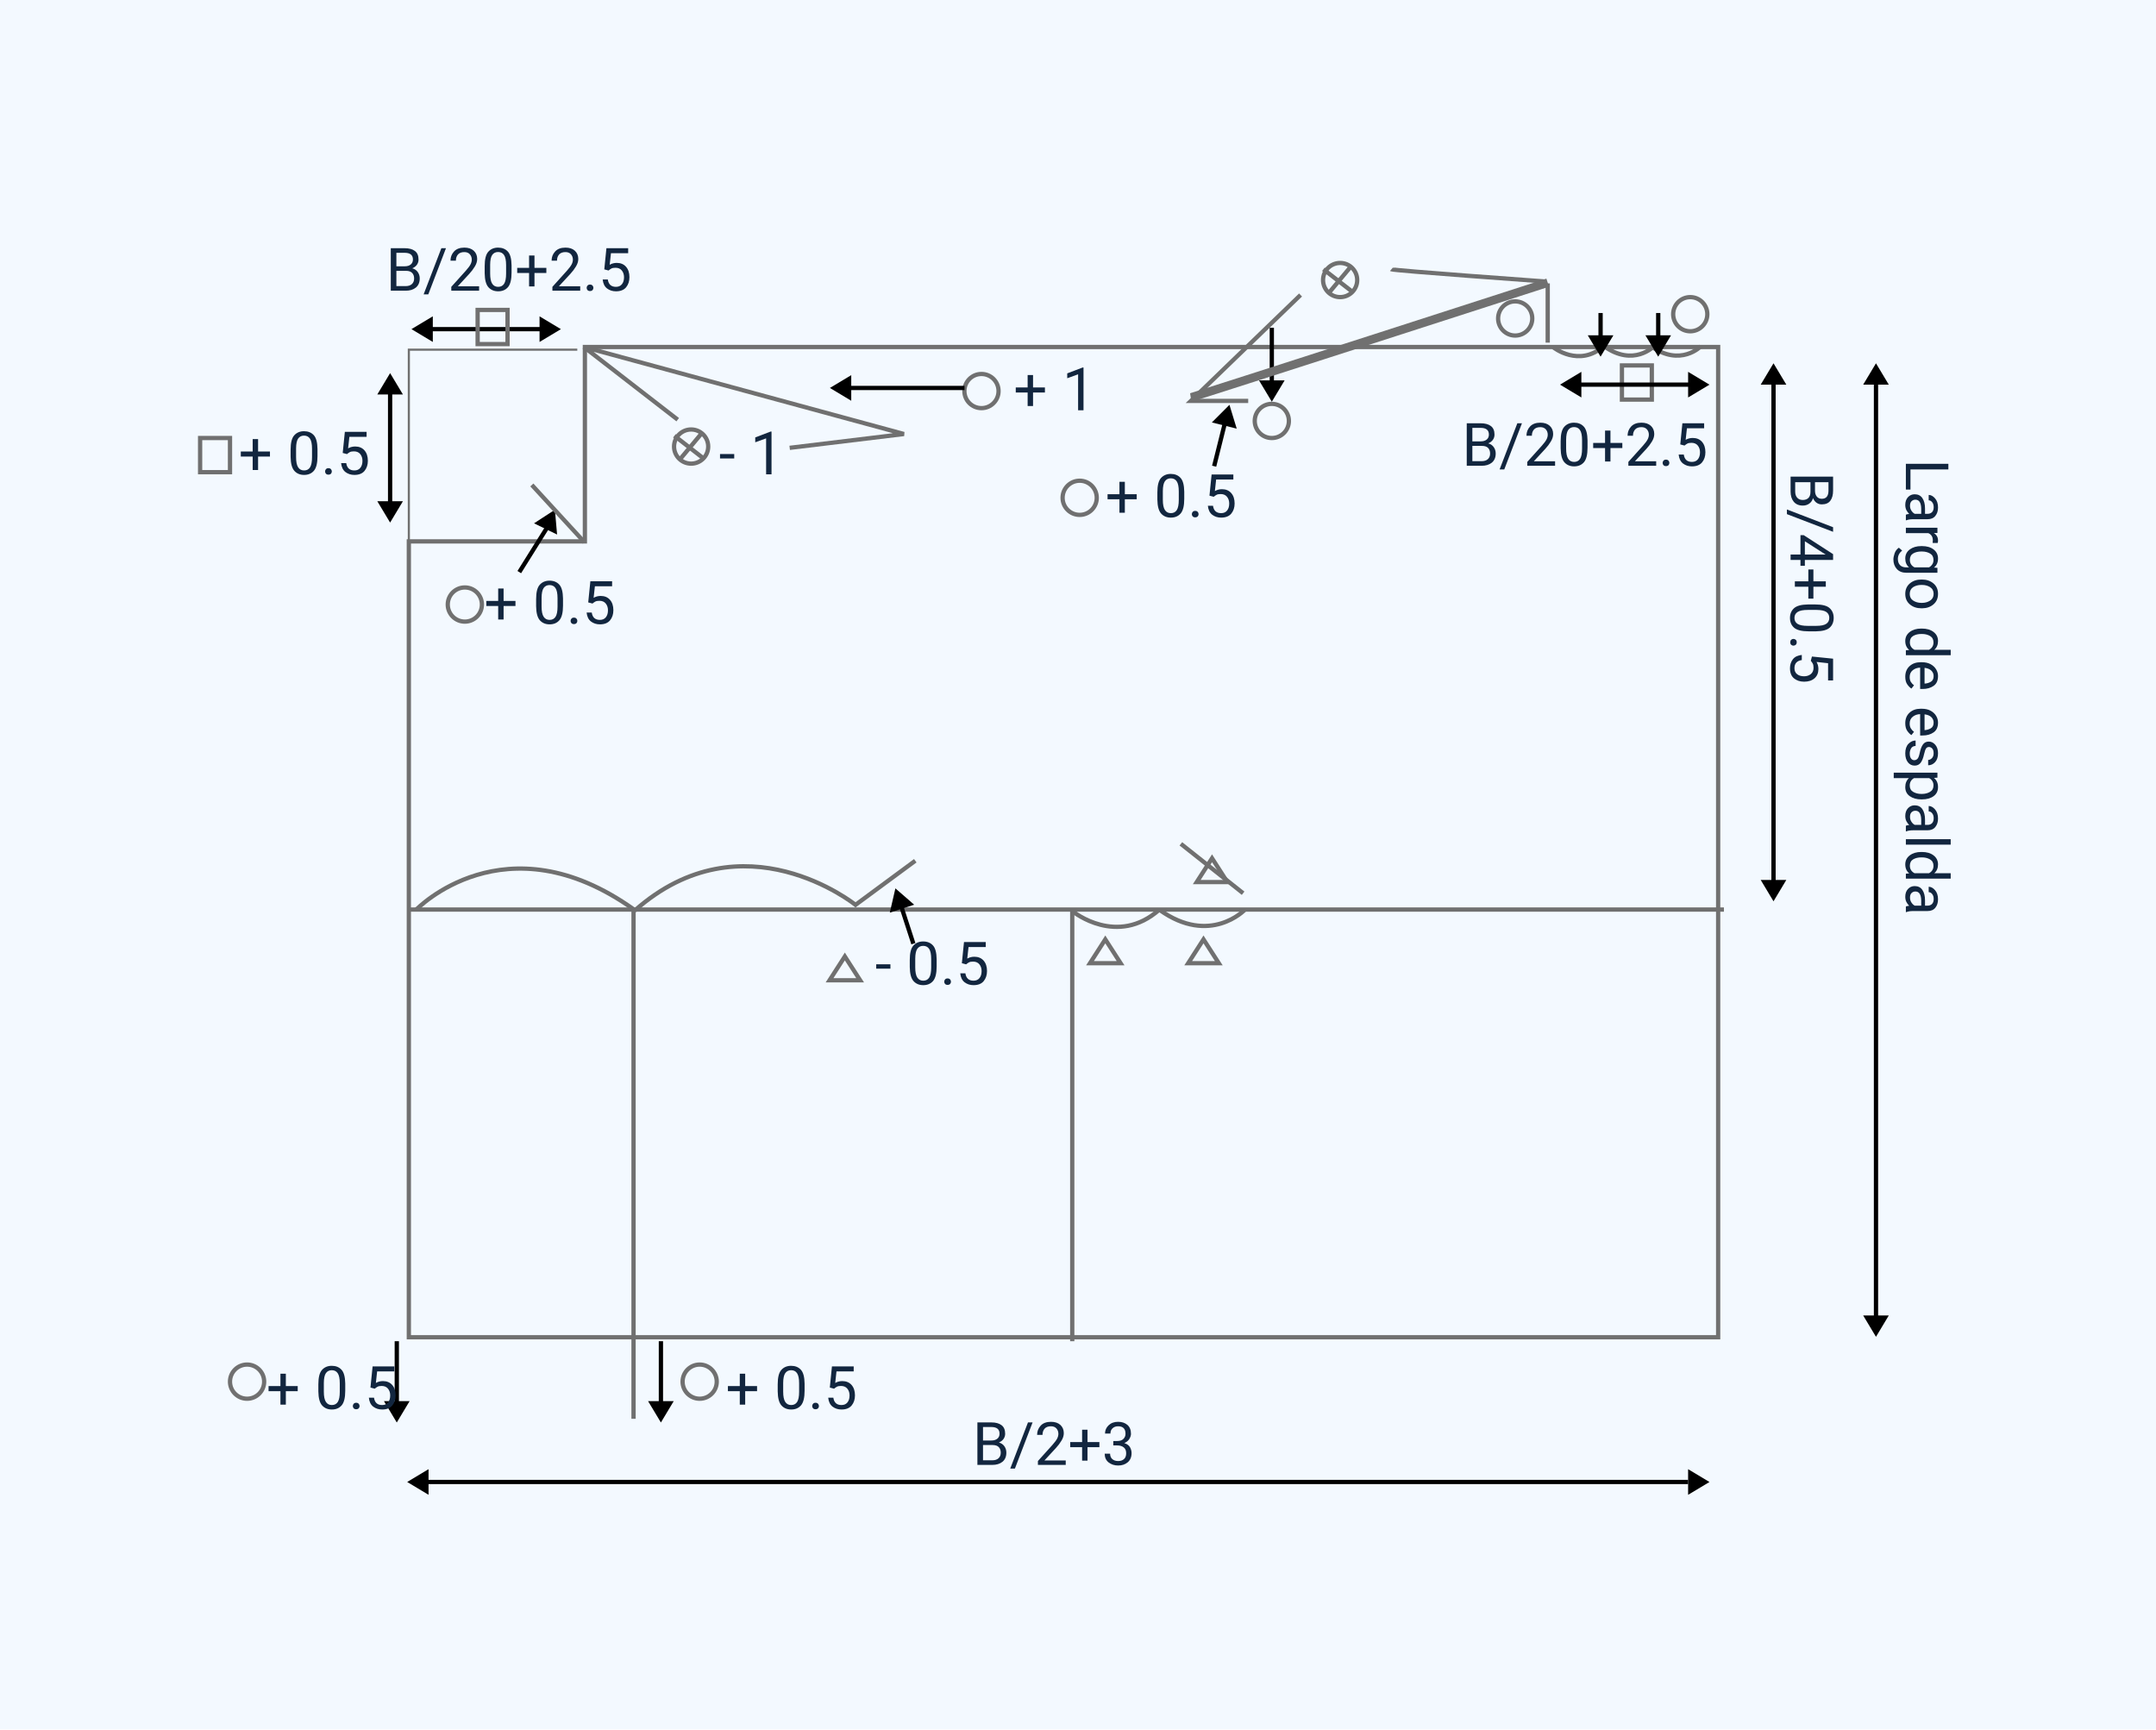
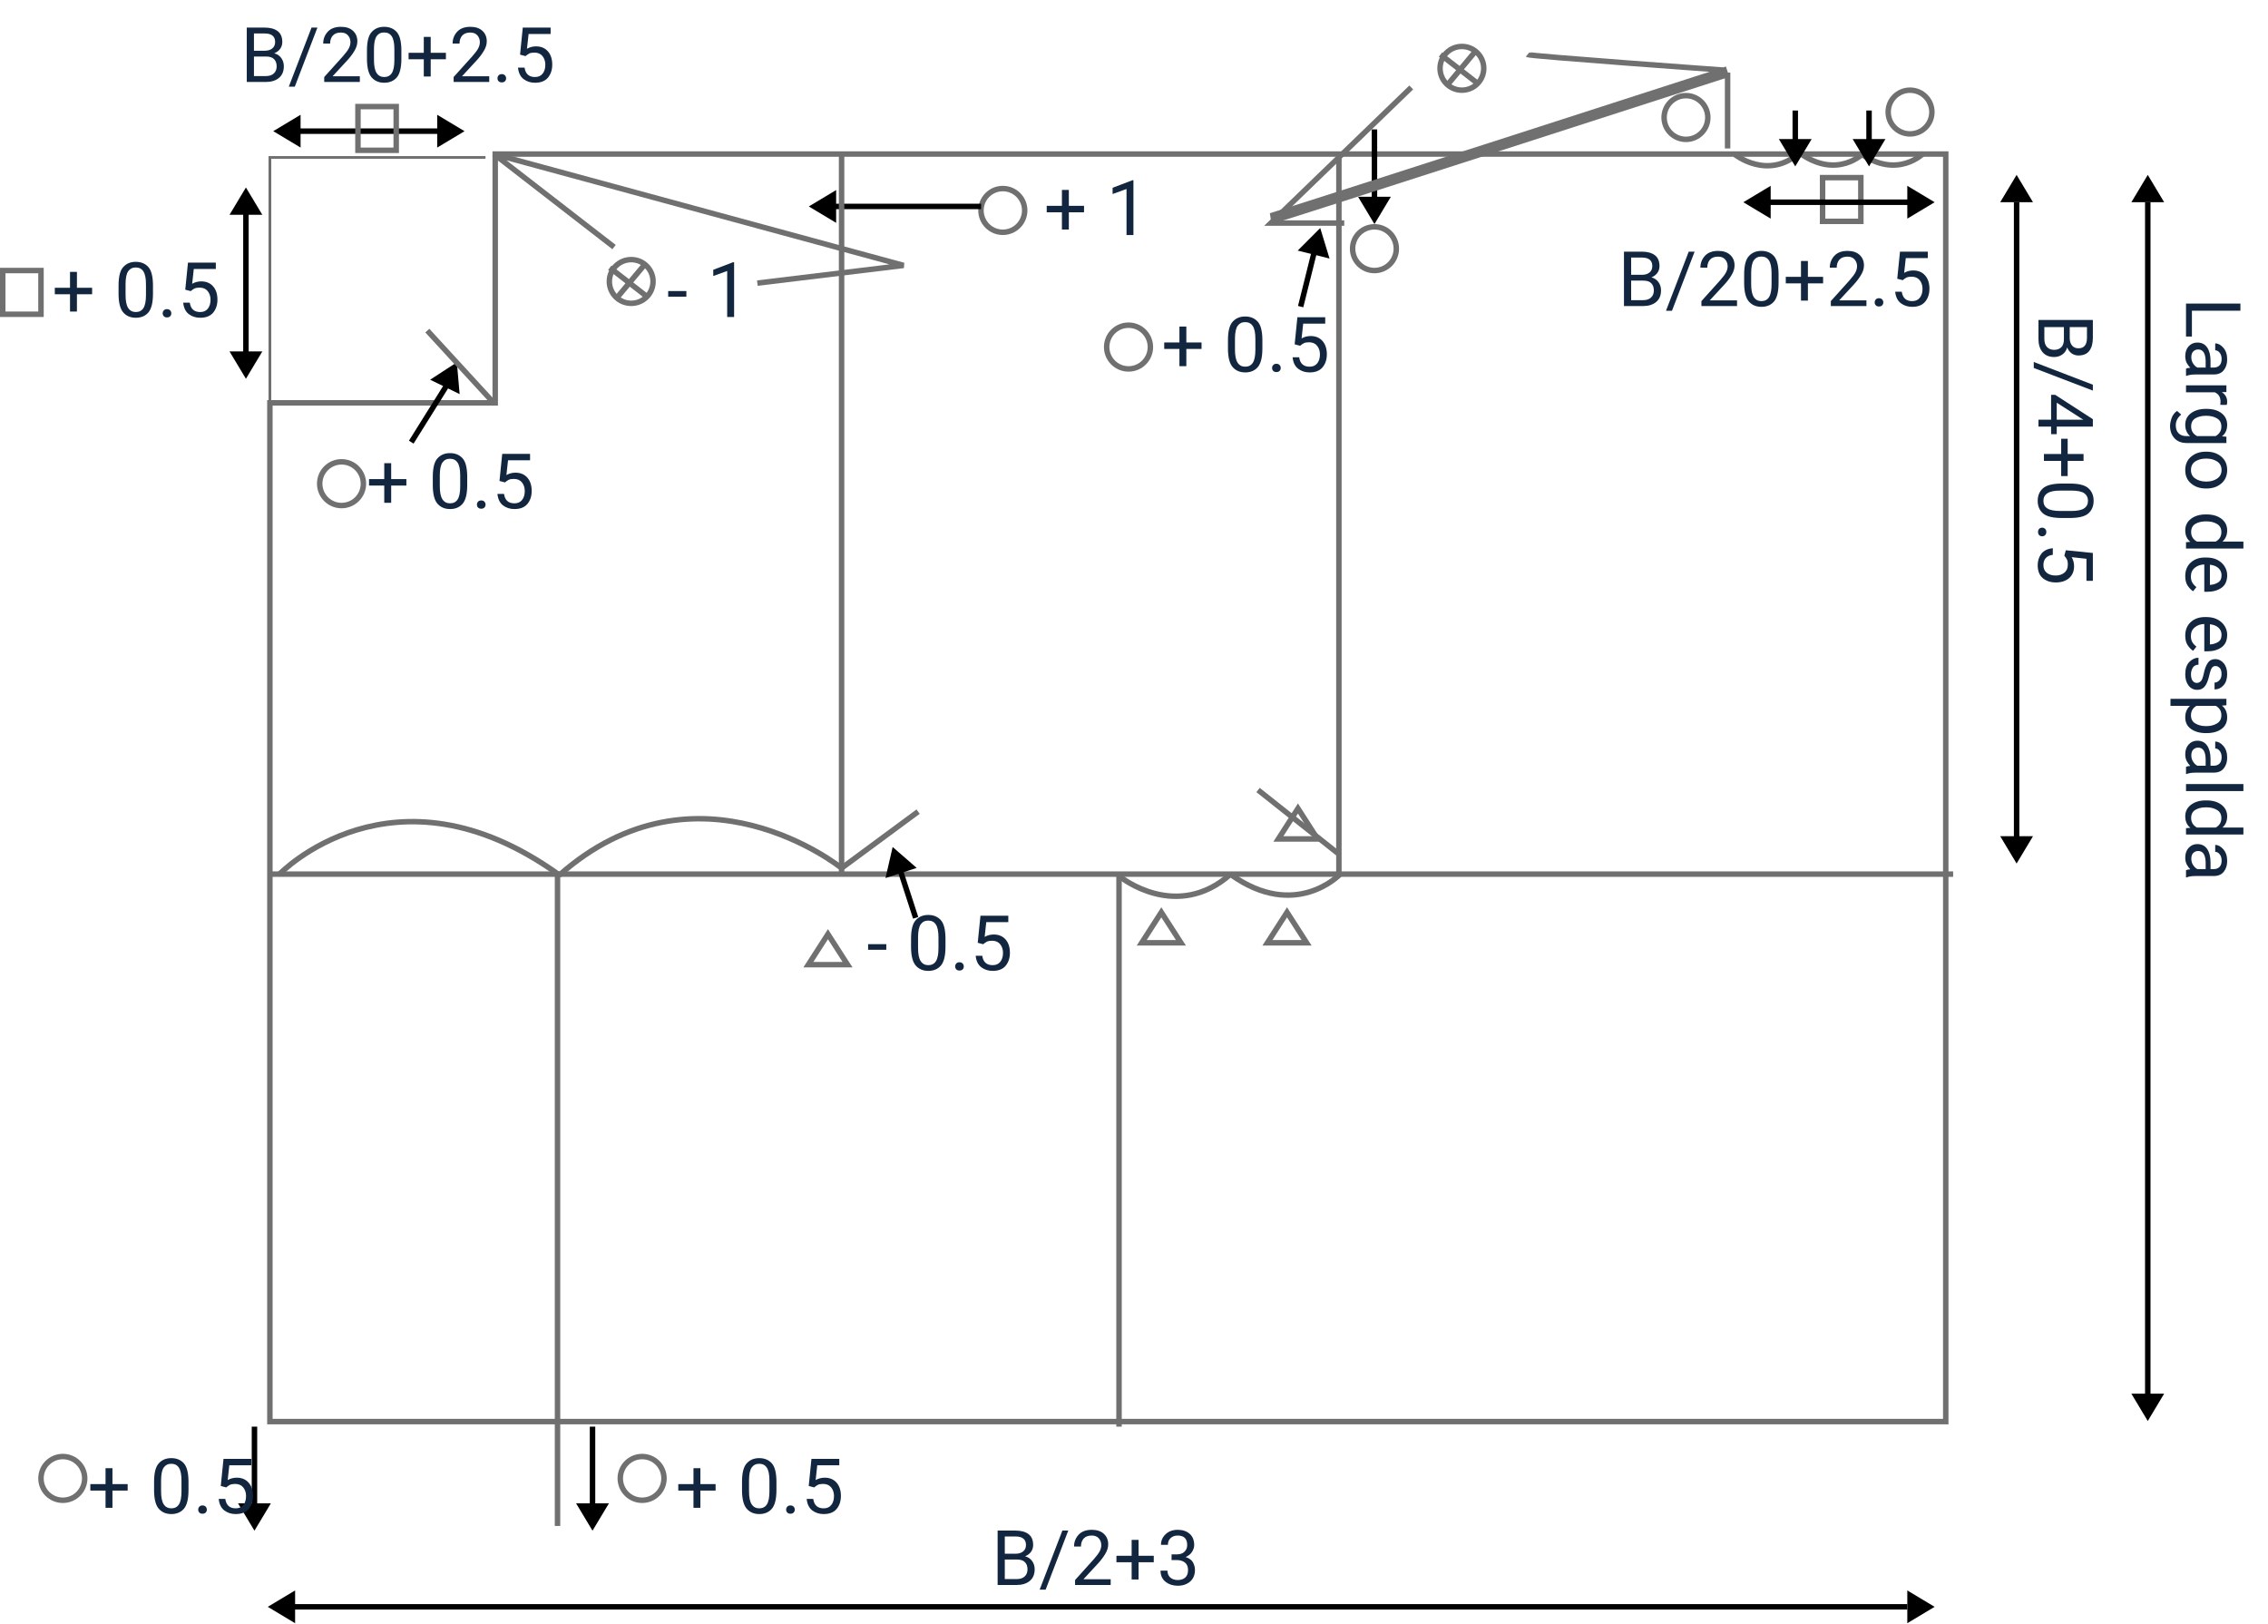
- <svg xmlns="http://www.w3.org/2000/svg" width="504.949" height="405" viewBox="0 0 504.949 405">
-   <g id="Grupo_1114354" data-name="Grupo 1114354" transform="translate(-547.551 -9640.774)">
-     <path id="Trazado_900215" data-name="Trazado 900215" d="M0,0H504.949V405H0Z" transform="translate(547.551 9640.774)" fill="#f3f9ff" />
-     <g id="Grupo_1114065" data-name="Grupo 1114065" transform="translate(257.5 -515.14)">
-       <path id="Trazado_898670" data-name="Trazado 898670" d="M7528.387-1417.29h41.23v-45.525h265.419v231.92h-306.65Z" transform="translate(-7142.582 11700)" fill="none" stroke="#707070" stroke-width="1" />
-       <path id="Trazado_898671" data-name="Trazado 898671" d="M7528.387-1331.063h308" transform="translate(-7142.582 11700)" fill="none" stroke="#707070" stroke-width="1" />
-       <path id="Trazado_898672" data-name="Trazado 898672" d="M7581.015-1331.063V-1211.8" transform="translate(-7142.582 11700)" fill="none" stroke="#707070" stroke-width="1" />
-       <path id="Trazado_898673" data-name="Trazado 898673" d="M7683.76-1331.063v101.094" transform="translate(-7142.582 11700)" fill="none" stroke="#707070" stroke-width="1" />
-       <g id="Polígono_13" data-name="Polígono 13" transform="translate(544.418 10375)" fill="none">
-         <path d="M4.5,0,9,7H0Z" stroke="none" />
-         <path d="M 4.5 1.849 L 1.832 6 L 7.168 6 L 4.5 1.849 M 4.5 0 L 9 7 L 0 7 L 4.5 0 Z" stroke="none" fill="#707070" />
+ <svg xmlns="http://www.w3.org/2000/svg" width="415" height="297" viewBox="0 0 415 297">
+   <g id="Grupo_1114362" data-name="Grupo 1114362" transform="translate(-593.919 -9693.86)">
+     <path id="Trazado_900216" data-name="Trazado 900216" d="M7890.494-1455.958" transform="translate(-7142.582 11308.86)" fill="none" stroke="#707070" stroke-width="1" />
+     <g id="Grupo_1114359" data-name="Grupo 1114359">
+       <g id="Grupo_1114065" data-name="Grupo 1114065" transform="translate(257.5 -515.14)">
+         <path id="Trazado_898670" data-name="Trazado 898670" d="M7528.387-1417.29h41.23v-45.525h265.419v231.92h-306.65Z" transform="translate(-7142.582 11700)" fill="none" stroke="#707070" stroke-width="1" />
+         <path id="Trazado_898671" data-name="Trazado 898671" d="M7528.387-1331.063h308" transform="translate(-7142.582 11700)" fill="none" stroke="#707070" stroke-width="1" />
+         <path id="Trazado_898672" data-name="Trazado 898672" d="M7581.015-1331.063V-1211.8" transform="translate(-7142.582 11700)" fill="none" stroke="#707070" stroke-width="1" />
+         <path id="Trazado_898673" data-name="Trazado 898673" d="M7683.76-1331.063v101.094" transform="translate(-7142.582 11700)" fill="none" stroke="#707070" stroke-width="1" />
+         <g id="Polígono_13" data-name="Polígono 13" transform="translate(544.418 10375)" fill="none">
+           <path d="M4.5,0,9,7H0Z" stroke="none" />
+           <path d="M 4.5 1.849 L 1.832 6 L 7.168 6 L 4.5 1.849 M 4.5 0 L 9 7 L 0 7 L 4.5 0 Z" stroke="none" fill="#707070" />
+         </g>
+         <g id="Polígono_16" data-name="Polígono 16" transform="translate(483.418 10379)" fill="none">
+           <path d="M4.5,0,9,7H0Z" stroke="none" />
+           <path d="M 4.5 1.849 L 1.832 6 L 7.168 6 L 4.5 1.849 M 4.5 0 L 9 7 L 0 7 L 4.5 0 Z" stroke="none" fill="#707070" />
+         </g>
+         <g id="Polígono_14" data-name="Polígono 14" transform="translate(567.418 10375)" fill="none">
+           <path d="M4.5,0,9,7H0Z" stroke="none" />
+           <path d="M 4.5 1.849 L 1.832 6 L 7.168 6 L 4.5 1.849 M 4.5 0 L 9 7 L 0 7 L 4.5 0 Z" stroke="none" fill="#707070" />
+         </g>
+         <g id="Polígono_15" data-name="Polígono 15" transform="translate(569.418 10356)" fill="none">
+           <path d="M4.5,0,9,7H0Z" stroke="none" />
+           <path d="M 4.5 1.849 L 1.832 6 L 7.168 6 L 4.5 1.849 M 4.5 0 L 9 7 L 0 7 L 4.5 0 Z" stroke="none" fill="#707070" />
+         </g>
+         <g id="Rectángulo_407443" data-name="Rectángulo 407443" transform="translate(336.418 10258)" fill="none" stroke="#707070" stroke-width="1">
+           <rect width="8" height="9" stroke="none" />
+           <rect x="0.5" y="0.5" width="7" height="8" fill="none" />
+         </g>
+         <g id="Rectángulo_407445" data-name="Rectángulo 407445" transform="translate(669.418 10241)" fill="none" stroke="#707070" stroke-width="1">
+           <rect width="8" height="9" stroke="none" />
+           <rect x="0.5" y="0.5" width="7" height="8" fill="none" />
+         </g>
+         <g id="Elipse_11641" data-name="Elipse 11641" transform="translate(449.418 10475)" fill="none" stroke="#707070" stroke-width="1">
+           <circle cx="4.5" cy="4.5" r="4.5" stroke="none" />
+           <circle cx="4.5" cy="4.5" r="4" fill="none" />
+         </g>
+         <g id="Elipse_11642" data-name="Elipse 11642" transform="translate(343.418 10475)" fill="none" stroke="#707070" stroke-width="1">
+           <circle cx="4.5" cy="4.5" r="4.5" stroke="none" />
+           <circle cx="4.5" cy="4.5" r="4" fill="none" />
+         </g>
+         <g id="Elipse_11643" data-name="Elipse 11643" transform="translate(394.418 10293)" fill="none" stroke="#707070" stroke-width="1">
+           <circle cx="4.5" cy="4.5" r="4.5" stroke="none" />
+           <circle cx="4.5" cy="4.5" r="4" fill="none" />
+         </g>
+         <g id="Elipse_11644" data-name="Elipse 11644" transform="translate(538.418 10268)" fill="none" stroke="#707070" stroke-width="1">
+           <circle cx="4.5" cy="4.5" r="4.5" stroke="none" />
+           <circle cx="4.5" cy="4.5" r="4" fill="none" />
+         </g>
+         <g id="Elipse_11645" data-name="Elipse 11645" transform="translate(515.418 10243)" fill="none" stroke="#707070" stroke-width="1">
+           <circle cx="4.5" cy="4.5" r="4.5" stroke="none" />
+           <circle cx="4.5" cy="4.5" r="4" fill="none" />
+         </g>
+         <g id="Elipse_11646" data-name="Elipse 11646" transform="translate(583.418 10250)" fill="none" stroke="#707070" stroke-width="1">
+           <circle cx="4.5" cy="4.5" r="4.5" stroke="none" />
+           <circle cx="4.5" cy="4.5" r="4" fill="none" />
+         </g>
+         <g id="Elipse_11647" data-name="Elipse 11647" transform="translate(599.418 10217)" fill="none" stroke="#707070" stroke-width="1">
+           <circle cx="4.5" cy="4.5" r="4.5" stroke="none" />
+           <circle cx="4.5" cy="4.5" r="4" fill="none" />
+         </g>
+         <g id="Elipse_11650" data-name="Elipse 11650" transform="translate(447.418 10256)" fill="none" stroke="#707070" stroke-width="1">
+           <circle cx="4.5" cy="4.5" r="4.5" stroke="none" />
+           <circle cx="4.5" cy="4.5" r="4" fill="none" />
+         </g>
+         <g id="Elipse_11648" data-name="Elipse 11648" transform="translate(640.418 10226)" fill="none" stroke="#707070" stroke-width="1">
+           <circle cx="4.5" cy="4.5" r="4.5" stroke="none" />
+           <circle cx="4.5" cy="4.5" r="4" fill="none" />
+         </g>
+         <g id="Elipse_11649" data-name="Elipse 11649" transform="translate(681.418 10225)" fill="none" stroke="#707070" stroke-width="1">
+           <circle cx="4.5" cy="4.5" r="4.5" stroke="none" />
+           <circle cx="4.5" cy="4.5" r="4" fill="none" />
+         </g>
+         <text id="B_4_0.5" data-name="B/4+0.5" transform="translate(709.418 10266.385) rotate(90)" fill="#12263f" font-size="14" font-family="Roboto-Regular, Roboto">
+           <tspan x="0" y="0">B/4+0.5</tspan>
+         </text>
+         <text id="Largo_de_espalda" data-name="Largo de espalda" transform="translate(736.418 10263.385) rotate(90)" fill="#12263f" font-size="14" font-family="Roboto-Regular, Roboto">
+           <tspan x="0" y="0">Largo de espalda</tspan>
+         </text>
+         <path id="Trazado_898664" data-name="Trazado 898664" d="M7700.6-2971.514v-118.5" transform="translate(-6995.179 13336.014)" fill="none" stroke="#000" stroke-width="1" />
+         <path id="Trazado_898680" data-name="Trazado 898680" d="M7700.6-3073.475v-16.537" transform="translate(-7317.617 13560.042)" fill="none" stroke="#000" stroke-width="1" />
+         <path id="Trazado_898681" data-name="Trazado 898681" d="M7700.6-3073.475v-16.537" transform="translate(-7255.76 13560.042)" fill="none" stroke="#000" stroke-width="1" />
+         <path id="Trazado_898678" data-name="Trazado 898678" d="M0,29.028V0" transform="translate(686.947 10246) rotate(90)" fill="none" stroke="#000" stroke-width="1" />
+         <path id="Trazado_898692" data-name="Trazado 898692" d="M0,14.823V0" transform="translate(587.918 10232.676)" fill="none" stroke="#000" stroke-width="1" />
+         <path id="Trazado_898695" data-name="Trazado 898695" d="M0,14.343V0" transform="matrix(-0.848, -0.53, 0.53, -0.848, 411.671, 10289.902)" fill="none" stroke="#000" stroke-width="1" />
+         <path id="Trazado_898683" data-name="Trazado 898683" d="M0,11.127V0" transform="matrix(-0.951, 0.309, -0.309, -0.951, 503.968, 10376.931)" fill="none" stroke="#000" stroke-width="1" />
+         <path id="Trazado_898679" data-name="Trazado 898679" d="M0,29.028V0" transform="translate(417.947 10233) rotate(90)" fill="none" stroke="#000" stroke-width="1" />
+         <path id="Trazado_898687" data-name="Trazado 898687" d="M0,29.028V0" transform="translate(515.947 10246.773) rotate(90)" fill="none" stroke="#000" stroke-width="1" />
+         <path id="Trazado_898688" data-name="Trazado 898688" d="M0,12.314V0" transform="translate(574.413 10265.1) rotate(-166)" fill="none" stroke="#000" stroke-width="1" />
+         <path id="Trazado_898686" data-name="Trazado 898686" d="M0,29.028V0" transform="translate(381.418 10246.773)" fill="none" stroke="#000" stroke-width="1" />
+         <path id="Trazado_898665" data-name="Trazado 898665" d="M7700.6-2869.408v-220.6" transform="translate(-6971.179 13336.014)" fill="none" stroke="#000" stroke-width="1" />
+         <path id="Trazado_898682" data-name="Trazado 898682" d="M0,297.217V0" transform="translate(685.417 10503) rotate(90)" fill="none" stroke="#000" stroke-width="1" />
+         <path id="Polígono_7" data-name="Polígono 7" d="M3,0,6,5H0Z" transform="translate(702.418 10241)" />
+         <path id="Polígono_17" data-name="Polígono 17" d="M3,0,6,5H0Z" transform="translate(690.418 10243) rotate(90)" />
+         <path id="Polígono_19" data-name="Polígono 19" d="M3,0,6,5H0Z" transform="translate(421.418 10230) rotate(90)" />
+         <path id="Polígono_27" data-name="Polígono 27" d="M3,0,6,5H0Z" transform="translate(378.418 10243.302)" />
+         <path id="Polígono_10" data-name="Polígono 10" d="M3,0,6,5H0Z" transform="translate(726.418 10241)" />
+         <path id="Polígono_23" data-name="Polígono 23" d="M3,0,6,5H0Z" transform="translate(690.418 10500) rotate(90)" />
+         <path id="Polígono_8" data-name="Polígono 8" d="M3,0,6,5H0Z" transform="translate(708.418 10367) rotate(180)" />
+         <path id="Polígono_21" data-name="Polígono 21" d="M3,0,6,5H0Z" transform="translate(385.98 10489.067) rotate(180)" />
+         <path id="Polígono_22" data-name="Polígono 22" d="M3,0,6,5H0Z" transform="translate(447.837 10489.067) rotate(180)" />
+         <path id="Polígono_18" data-name="Polígono 18" d="M3,0,6,5H0Z" transform="translate(655.418 10249) rotate(-90)" />
+         <path id="Polígono_30" data-name="Polígono 30" d="M3,0,6,5H0Z" transform="translate(590.918 10250) rotate(180)" />
+         <path id="Polígono_33" data-name="Polígono 33" d="M3,0,6,5H0Z" transform="matrix(0.899, 0.438, -0.438, 0.899, 417.318, 10273.981)" />
+         <path id="Polígono_25" data-name="Polígono 25" d="M3,0,6,5H0Z" transform="matrix(0.951, -0.309, 0.309, 0.951, 496.904, 10364.898)" />
+         <path id="Polígono_20" data-name="Polígono 20" d="M3,0,6,5H0Z" transform="translate(386.418 10236) rotate(-90)" />
+         <path id="Polígono_28" data-name="Polígono 28" d="M3,0,6,5H0Z" transform="translate(484.418 10249.773) rotate(-90)" />
+         <path id="Polígono_29" data-name="Polígono 29" d="M3,0,6,5H0Z" transform="translate(575.085 10250) rotate(14)" />
+         <path id="Polígono_26" data-name="Polígono 26" d="M3,0,6,5H0Z" transform="translate(384.418 10278.302) rotate(180)" />
+         <path id="Polígono_9" data-name="Polígono 9" d="M3,0,6,5H0Z" transform="translate(732.418 10469) rotate(180)" />
+         <path id="Polígono_24" data-name="Polígono 24" d="M3,0,6,5H0Z" transform="translate(385.418 10506) rotate(-90)" />
+         <text id="B_2_3" data-name="B/2+3" transform="translate(517.808 10499)" fill="#12263f" font-size="14" font-family="Roboto-Regular, Roboto">
+           <tspan x="0" y="0">B/2+3</tspan>
+         </text>
+         <text id="B_20_2.5" data-name="B/20+2.5" transform="translate(380.418 10224)" fill="#12263f" font-size="14" font-family="Roboto-Regular, Roboto">
+           <tspan x="0" y="0">B/20+2.5</tspan>
+         </text>
+         <text id="B_20_2.5-2" data-name="B/20+2.5" transform="translate(632.418 10265)" fill="#12263f" font-size="14" font-family="Roboto-Regular, Roboto">
+           <tspan x="0" y="0">B/20+2.5</tspan>
+         </text>
+         <text id="_0.5" data-name="+ 0.5" transform="translate(460 10485.885)" fill="#12263f" font-size="14" font-family="Roboto-Regular, Roboto">
+           <tspan x="0" y="0">+ 0.5</tspan>
+         </text>
+         <text id="_0.5-2" data-name="+ 0.5" transform="translate(352.418 10485.885)" fill="#12263f" font-size="14" font-family="Roboto-Regular, Roboto">
+           <tspan x="0" y="0">+ 0.5</tspan>
+         </text>
+         <text id="_-_0.5" data-name="- 0.5" transform="translate(495 10386.5)" fill="#12263f" font-size="14" font-family="Roboto-Regular, Roboto">
+           <tspan x="0" y="0">- 0.5</tspan>
+         </text>
+         <text id="_0.5-3" data-name="+ 0.5" transform="translate(548.918 10277)" fill="#12263f" font-size="14" font-family="Roboto-Regular, Roboto">
+           <tspan x="0" y="0">+ 0.5</tspan>
+         </text>
+         <text id="_0.5-4" data-name="+ 0.5" transform="translate(345.918 10267)" fill="#12263f" font-size="14" font-family="Roboto-Regular, Roboto">
+           <tspan x="0" y="0">+ 0.5</tspan>
+         </text>
+         <text id="_0.5-5" data-name="+ 0.5" transform="translate(403.418 10302)" fill="#12263f" font-size="14" font-family="Roboto-Regular, Roboto">
+           <tspan x="0" y="0">+ 0.5</tspan>
+         </text>
+         <text id="_1" data-name="+ 1" transform="translate(527.418 10252)" fill="#12263f" font-size="14" font-family="Roboto-Regular, Roboto">
+           <tspan x="0" y="0">+ 1</tspan>
+         </text>
+         <text id="_-_1" data-name="- 1" transform="translate(458.418 10267)" fill="#12263f" font-size="14" font-family="Roboto-Regular, Roboto">
+           <tspan x="0" y="0">- 1</tspan>
+         </text>
+         <path id="Trazado_898674" data-name="Trazado 898674" d="M7530.143-1331.063s20.751-21.6,50.977,0" transform="translate(-7142.582 11700)" fill="none" stroke="#707070" stroke-width="1" />
+         <path id="Trazado_898675" data-name="Trazado 898675" d="M7581.27-1330.812c25.413-22.556,51.729-1.353,51.729-1.353l14-10.33" transform="translate(-7142.582 11700)" fill="none" stroke="#707070" stroke-width="1" />
+         <g id="Grupo_1114063" data-name="Grupo 1114063" transform="translate(44.29 -7.869)">
+           <path id="Trazado_898676" data-name="Trazado 898676" d="M0,3.744s8.091-8.423,19.876,0" transform="translate(537.248 10380.647) rotate(180)" fill="none" stroke="#707070" stroke-width="1" />
+           <path id="Trazado_898677" data-name="Trazado 898677" d="M20.169,3.523S9.909-4.744,0,4.05" transform="translate(517.313 10380.855) rotate(180)" fill="none" stroke="#707070" stroke-width="1" />
+         </g>
+         <g id="Grupo_1114064" data-name="Grupo 1114064" transform="translate(156.701 -139.862)">
+           <path id="Trazado_898676-2" data-name="Trazado 898676" d="M0,2.2s4.756-4.951,11.683,0" transform="translate(520.718 10379.063) rotate(180)" fill="none" stroke="#707070" stroke-width="1" />
+           <path id="Trazado_898703" data-name="Trazado 898703" d="M0,2.2s4.756-4.951,11.683,0" transform="translate(531.718 10379.063) rotate(180)" fill="none" stroke="#707070" stroke-width="1" />
+           <path id="Trazado_898677-2" data-name="Trazado 898677" d="M11.856,2.071S5.825-2.789,0,2.381" transform="translate(509 10379.186) rotate(180)" fill="none" stroke="#707070" stroke-width="1" />
+         </g>
+         <g id="Rectángulo_407444" data-name="Rectángulo 407444" transform="translate(401.418 10228)" fill="none" stroke="#707070" stroke-width="1">
+           <rect width="8" height="9" stroke="none" />
+           <rect x="0.5" y="0.5" width="7" height="8" fill="none" />
+         </g>
+         <path id="Trazado_898684" data-name="Trazado 898684" d="M7709.2-1346.456l14.579,11.567" transform="translate(-7142.582 11700)" fill="none" stroke="#707070" stroke-width="1" />
+         <path id="Trazado_898685" data-name="Trazado 898685" d="M7617.582-1439.2l26.757-3.239-74.956-20.378,21.978,17.023" transform="translate(-7142.582 11700)" fill="none" stroke="#707070" stroke-width="1" />
+         <path id="Trazado_898689" data-name="Trazado 898689" d="M7711.51-1451c.752-.115,83.608-26.881,83.608-26.881" transform="translate(-7142.582 11700)" fill="none" stroke="#707070" stroke-width="2" />
+         <path id="Trazado_898690" data-name="Trazado 898690" d="M7795.118-1463.838v-13.881" transform="translate(-7142.582 11700)" fill="none" stroke="#707070" stroke-width="1" />
+         <path id="Trazado_898691" data-name="Trazado 898691" d="M7737.232-1475l-25.679,24.811h13.418" transform="translate(-7142.582 11700)" fill="none" stroke="#707070" stroke-width="1" />
+         <path id="Trazado_898696" data-name="Trazado 898696" d="M7557.193-1430.509l12.32,13.415" transform="translate(-7142.582 11700)" fill="none" stroke="#707070" stroke-width="1" />
+         <path id="Trazado_898697" data-name="Trazado 898697" d="M7742.582-1481.021l6.871,5.339" transform="translate(-7142.582 11700)" fill="none" stroke="#707070" stroke-width="1" />
+         <path id="Trazado_898700" data-name="Trazado 898700" d="M7742.582-1481.021l6.871,5.339" transform="translate(-7294.582 11739)" fill="none" stroke="#707070" stroke-width="1" />
+         <path id="Trazado_898698" data-name="Trazado 898698" d="M7749.11-1481.774l-5.2,6.229" transform="translate(-7142.582 11700)" fill="none" stroke="#707070" stroke-width="1" />
+         <path id="Trazado_898699" data-name="Trazado 898699" d="M7749.11-1481.774l-5.2,6.229" transform="translate(-7294.582 11739)" fill="none" stroke="#707070" stroke-width="1" />
+         <path id="Trazado_898701" data-name="Trazado 898701" d="M7758.514-1481.021c.347.295,35.743,2.839,35.743,2.839" transform="translate(-7142.582 11700)" fill="none" stroke="#707070" stroke-width="1" />
+         <path id="Trazado_898702" data-name="Trazado 898702" d="M7528.387-1417.524v-44.667h39.452" transform="translate(-7142.582 11700)" fill="none" stroke="#707070" stroke-width="0.5" />
+         <path id="Trazado_898693" data-name="Trazado 898693" d="M0,7.72V0" transform="translate(664.918 10229.222)" fill="none" stroke="#000" stroke-width="1" />
+         <path id="Trazado_898694" data-name="Trazado 898694" d="M0,7.72V0" transform="translate(678.418 10229.222)" fill="none" stroke="#000" stroke-width="1" />
+         <path id="Polígono_31" data-name="Polígono 31" d="M3,0,6,5H0Z" transform="translate(667.918 10239.442) rotate(180)" />
+         <path id="Polígono_32" data-name="Polígono 32" d="M3,0,6,5H0Z" transform="translate(681.418 10239.442) rotate(180)" />
      </g>
-       <g id="Polígono_16" data-name="Polígono 16" transform="translate(483.418 10379)" fill="none">
-         <path d="M4.5,0,9,7H0Z" stroke="none" />
-         <path d="M 4.5 1.849 L 1.832 6 L 7.168 6 L 4.5 1.849 M 4.5 0 L 9 7 L 0 7 L 4.5 0 Z" stroke="none" fill="#707070" />
-       </g>
-       <g id="Polígono_14" data-name="Polígono 14" transform="translate(567.418 10375)" fill="none">
-         <path d="M4.5,0,9,7H0Z" stroke="none" />
-         <path d="M 4.5 1.849 L 1.832 6 L 7.168 6 L 4.5 1.849 M 4.5 0 L 9 7 L 0 7 L 4.5 0 Z" stroke="none" fill="#707070" />
-       </g>
-       <g id="Polígono_15" data-name="Polígono 15" transform="translate(569.418 10356)" fill="none">
-         <path d="M4.5,0,9,7H0Z" stroke="none" />
-         <path d="M 4.5 1.849 L 1.832 6 L 7.168 6 L 4.5 1.849 M 4.5 0 L 9 7 L 0 7 L 4.5 0 Z" stroke="none" fill="#707070" />
-       </g>
-       <g id="Rectángulo_407443" data-name="Rectángulo 407443" transform="translate(336.418 10258)" fill="none" stroke="#707070" stroke-width="1">
-         <rect width="8" height="9" stroke="none" />
-         <rect x="0.5" y="0.5" width="7" height="8" fill="none" />
-       </g>
-       <g id="Rectángulo_407445" data-name="Rectángulo 407445" transform="translate(669.418 10241)" fill="none" stroke="#707070" stroke-width="1">
-         <rect width="8" height="9" stroke="none" />
-         <rect x="0.5" y="0.5" width="7" height="8" fill="none" />
-       </g>
-       <g id="Elipse_11641" data-name="Elipse 11641" transform="translate(449.418 10475)" fill="none" stroke="#707070" stroke-width="1">
-         <circle cx="4.5" cy="4.5" r="4.5" stroke="none" />
-         <circle cx="4.5" cy="4.5" r="4" fill="none" />
-       </g>
-       <g id="Elipse_11642" data-name="Elipse 11642" transform="translate(343.418 10475)" fill="none" stroke="#707070" stroke-width="1">
-         <circle cx="4.5" cy="4.5" r="4.5" stroke="none" />
-         <circle cx="4.5" cy="4.5" r="4" fill="none" />
-       </g>
-       <g id="Elipse_11643" data-name="Elipse 11643" transform="translate(394.418 10293)" fill="none" stroke="#707070" stroke-width="1">
-         <circle cx="4.5" cy="4.5" r="4.5" stroke="none" />
-         <circle cx="4.5" cy="4.5" r="4" fill="none" />
-       </g>
-       <g id="Elipse_11644" data-name="Elipse 11644" transform="translate(538.418 10268)" fill="none" stroke="#707070" stroke-width="1">
-         <circle cx="4.5" cy="4.5" r="4.5" stroke="none" />
-         <circle cx="4.5" cy="4.5" r="4" fill="none" />
-       </g>
-       <g id="Elipse_11645" data-name="Elipse 11645" transform="translate(515.418 10243)" fill="none" stroke="#707070" stroke-width="1">
-         <circle cx="4.5" cy="4.5" r="4.5" stroke="none" />
-         <circle cx="4.5" cy="4.5" r="4" fill="none" />
-       </g>
-       <g id="Elipse_11646" data-name="Elipse 11646" transform="translate(583.418 10250)" fill="none" stroke="#707070" stroke-width="1">
-         <circle cx="4.5" cy="4.5" r="4.5" stroke="none" />
-         <circle cx="4.5" cy="4.5" r="4" fill="none" />
-       </g>
-       <g id="Elipse_11647" data-name="Elipse 11647" transform="translate(599.418 10217)" fill="none" stroke="#707070" stroke-width="1">
-         <circle cx="4.5" cy="4.5" r="4.5" stroke="none" />
-         <circle cx="4.5" cy="4.5" r="4" fill="none" />
-       </g>
-       <g id="Elipse_11650" data-name="Elipse 11650" transform="translate(447.418 10256)" fill="none" stroke="#707070" stroke-width="1">
-         <circle cx="4.5" cy="4.5" r="4.5" stroke="none" />
-         <circle cx="4.5" cy="4.5" r="4" fill="none" />
-       </g>
-       <g id="Elipse_11648" data-name="Elipse 11648" transform="translate(640.418 10226)" fill="none" stroke="#707070" stroke-width="1">
-         <circle cx="4.5" cy="4.5" r="4.5" stroke="none" />
-         <circle cx="4.5" cy="4.5" r="4" fill="none" />
-       </g>
-       <g id="Elipse_11649" data-name="Elipse 11649" transform="translate(681.418 10225)" fill="none" stroke="#707070" stroke-width="1">
-         <circle cx="4.5" cy="4.5" r="4.5" stroke="none" />
-         <circle cx="4.5" cy="4.5" r="4" fill="none" />
-       </g>
-       <text id="B_4_0.5" data-name="B/4+0.5" transform="translate(709.418 10266.385) rotate(90)" fill="#12263f" font-size="14" font-family="Roboto-Regular, Roboto">
-         <tspan x="0" y="0">B/4+0.5</tspan>
-       </text>
-       <text id="Largo_de_espalda" data-name="Largo de espalda" transform="translate(736.418 10263.385) rotate(90)" fill="#12263f" font-size="14" font-family="Roboto-Regular, Roboto">
-         <tspan x="0" y="0">Largo de espalda</tspan>
-       </text>
-       <path id="Trazado_898664" data-name="Trazado 898664" d="M7700.6-2971.514v-118.5" transform="translate(-6995.179 13336.014)" fill="none" stroke="#000" stroke-width="1" />
-       <path id="Trazado_898680" data-name="Trazado 898680" d="M7700.6-3073.475v-16.537" transform="translate(-7317.617 13560.042)" fill="none" stroke="#000" stroke-width="1" />
-       <path id="Trazado_898681" data-name="Trazado 898681" d="M7700.6-3073.475v-16.537" transform="translate(-7255.76 13560.042)" fill="none" stroke="#000" stroke-width="1" />
-       <path id="Trazado_898678" data-name="Trazado 898678" d="M0,29.028V0" transform="translate(686.947 10246) rotate(90)" fill="none" stroke="#000" stroke-width="1" />
-       <path id="Trazado_898692" data-name="Trazado 898692" d="M0,14.823V0" transform="translate(587.918 10232.676)" fill="none" stroke="#000" stroke-width="1" />
-       <path id="Trazado_898695" data-name="Trazado 898695" d="M0,14.343V0" transform="matrix(-0.848, -0.53, 0.53, -0.848, 411.671, 10289.902)" fill="none" stroke="#000" stroke-width="1" />
-       <path id="Trazado_898683" data-name="Trazado 898683" d="M0,11.127V0" transform="matrix(-0.951, 0.309, -0.309, -0.951, 503.968, 10376.931)" fill="none" stroke="#000" stroke-width="1" />
-       <path id="Trazado_898679" data-name="Trazado 898679" d="M0,29.028V0" transform="translate(417.947 10233) rotate(90)" fill="none" stroke="#000" stroke-width="1" />
-       <path id="Trazado_898687" data-name="Trazado 898687" d="M0,29.028V0" transform="translate(515.947 10246.773) rotate(90)" fill="none" stroke="#000" stroke-width="1" />
-       <path id="Trazado_898688" data-name="Trazado 898688" d="M0,12.314V0" transform="translate(574.413 10265.1) rotate(-166)" fill="none" stroke="#000" stroke-width="1" />
-       <path id="Trazado_898686" data-name="Trazado 898686" d="M0,29.028V0" transform="translate(381.418 10246.773)" fill="none" stroke="#000" stroke-width="1" />
-       <path id="Trazado_898665" data-name="Trazado 898665" d="M7700.6-2869.408v-220.6" transform="translate(-6971.179 13336.014)" fill="none" stroke="#000" stroke-width="1" />
-       <path id="Trazado_898682" data-name="Trazado 898682" d="M0,297.217V0" transform="translate(685.417 10503) rotate(90)" fill="none" stroke="#000" stroke-width="1" />
-       <path id="Polígono_7" data-name="Polígono 7" d="M3,0,6,5H0Z" transform="translate(702.418 10241)" />
-       <path id="Polígono_17" data-name="Polígono 17" d="M3,0,6,5H0Z" transform="translate(690.418 10243) rotate(90)" />
-       <path id="Polígono_19" data-name="Polígono 19" d="M3,0,6,5H0Z" transform="translate(421.418 10230) rotate(90)" />
-       <path id="Polígono_27" data-name="Polígono 27" d="M3,0,6,5H0Z" transform="translate(378.418 10243.302)" />
-       <path id="Polígono_10" data-name="Polígono 10" d="M3,0,6,5H0Z" transform="translate(726.418 10241)" />
-       <path id="Polígono_23" data-name="Polígono 23" d="M3,0,6,5H0Z" transform="translate(690.418 10500) rotate(90)" />
-       <path id="Polígono_8" data-name="Polígono 8" d="M3,0,6,5H0Z" transform="translate(708.418 10367) rotate(180)" />
-       <path id="Polígono_21" data-name="Polígono 21" d="M3,0,6,5H0Z" transform="translate(385.98 10489.067) rotate(180)" />
-       <path id="Polígono_22" data-name="Polígono 22" d="M3,0,6,5H0Z" transform="translate(447.837 10489.067) rotate(180)" />
-       <path id="Polígono_18" data-name="Polígono 18" d="M3,0,6,5H0Z" transform="translate(655.418 10249) rotate(-90)" />
-       <path id="Polígono_30" data-name="Polígono 30" d="M3,0,6,5H0Z" transform="translate(590.918 10250) rotate(180)" />
-       <path id="Polígono_33" data-name="Polígono 33" d="M3,0,6,5H0Z" transform="matrix(0.899, 0.438, -0.438, 0.899, 417.318, 10273.981)" />
-       <path id="Polígono_25" data-name="Polígono 25" d="M3,0,6,5H0Z" transform="matrix(0.951, -0.309, 0.309, 0.951, 496.904, 10364.898)" />
-       <path id="Polígono_20" data-name="Polígono 20" d="M3,0,6,5H0Z" transform="translate(386.418 10236) rotate(-90)" />
-       <path id="Polígono_28" data-name="Polígono 28" d="M3,0,6,5H0Z" transform="translate(484.418 10249.773) rotate(-90)" />
-       <path id="Polígono_29" data-name="Polígono 29" d="M3,0,6,5H0Z" transform="translate(575.085 10250) rotate(14)" />
-       <path id="Polígono_26" data-name="Polígono 26" d="M3,0,6,5H0Z" transform="translate(384.418 10278.302) rotate(180)" />
-       <path id="Polígono_9" data-name="Polígono 9" d="M3,0,6,5H0Z" transform="translate(732.418 10469) rotate(180)" />
-       <path id="Polígono_24" data-name="Polígono 24" d="M3,0,6,5H0Z" transform="translate(385.418 10506) rotate(-90)" />
-       <text id="B_2_3" data-name="B/2+3" transform="translate(517.808 10499)" fill="#12263f" font-size="14" font-family="Roboto-Regular, Roboto">
-         <tspan x="0" y="0">B/2+3</tspan>
-       </text>
-       <text id="B_20_2.5" data-name="B/20+2.5" transform="translate(380.418 10224)" fill="#12263f" font-size="14" font-family="Roboto-Regular, Roboto">
-         <tspan x="0" y="0">B/20+2.5</tspan>
-       </text>
-       <text id="B_20_2.5-2" data-name="B/20+2.5" transform="translate(632.418 10265)" fill="#12263f" font-size="14" font-family="Roboto-Regular, Roboto">
-         <tspan x="0" y="0">B/20+2.5</tspan>
-       </text>
-       <text id="_0.5" data-name="+ 0.5" transform="translate(460 10485.885)" fill="#12263f" font-size="14" font-family="Roboto-Regular, Roboto">
-         <tspan x="0" y="0">+ 0.5</tspan>
-       </text>
-       <text id="_0.5-2" data-name="+ 0.5" transform="translate(352.418 10485.885)" fill="#12263f" font-size="14" font-family="Roboto-Regular, Roboto">
-         <tspan x="0" y="0">+ 0.5</tspan>
-       </text>
-       <text id="_-_0.5" data-name="- 0.5" transform="translate(495 10386.5)" fill="#12263f" font-size="14" font-family="Roboto-Regular, Roboto">
-         <tspan x="0" y="0">- 0.5</tspan>
-       </text>
-       <text id="_0.5-3" data-name="+ 0.5" transform="translate(548.918 10277)" fill="#12263f" font-size="14" font-family="Roboto-Regular, Roboto">
-         <tspan x="0" y="0">+ 0.5</tspan>
-       </text>
-       <text id="_0.5-4" data-name="+ 0.5" transform="translate(345.918 10267)" fill="#12263f" font-size="14" font-family="Roboto-Regular, Roboto">
-         <tspan x="0" y="0">+ 0.5</tspan>
-       </text>
-       <text id="_0.5-5" data-name="+ 0.5" transform="translate(403.418 10302)" fill="#12263f" font-size="14" font-family="Roboto-Regular, Roboto">
-         <tspan x="0" y="0">+ 0.5</tspan>
-       </text>
-       <text id="_1" data-name="+ 1" transform="translate(527.418 10252)" fill="#12263f" font-size="14" font-family="Roboto-Regular, Roboto">
-         <tspan x="0" y="0">+ 1</tspan>
-       </text>
-       <text id="_-_1" data-name="- 1" transform="translate(458.418 10267)" fill="#12263f" font-size="14" font-family="Roboto-Regular, Roboto">
-         <tspan x="0" y="0">- 1</tspan>
-       </text>
-       <path id="Trazado_898674" data-name="Trazado 898674" d="M7530.143-1331.063s20.751-21.6,50.977,0" transform="translate(-7142.582 11700)" fill="none" stroke="#707070" stroke-width="1" />
-       <path id="Trazado_898675" data-name="Trazado 898675" d="M7581.27-1330.812c25.413-22.556,51.729-1.353,51.729-1.353l14-10.33" transform="translate(-7142.582 11700)" fill="none" stroke="#707070" stroke-width="1" />
-       <g id="Grupo_1114063" data-name="Grupo 1114063" transform="translate(44.29 -7.869)">
-         <path id="Trazado_898676" data-name="Trazado 898676" d="M0,3.744s8.091-8.423,19.876,0" transform="translate(537.248 10380.647) rotate(180)" fill="none" stroke="#707070" stroke-width="1" />
-         <path id="Trazado_898677" data-name="Trazado 898677" d="M20.169,3.523S9.909-4.744,0,4.05" transform="translate(517.313 10380.855) rotate(180)" fill="none" stroke="#707070" stroke-width="1" />
-       </g>
-       <g id="Grupo_1114064" data-name="Grupo 1114064" transform="translate(156.701 -139.862)">
-         <path id="Trazado_898676-2" data-name="Trazado 898676" d="M0,2.2s4.756-4.951,11.683,0" transform="translate(520.718 10379.063) rotate(180)" fill="none" stroke="#707070" stroke-width="1" />
-         <path id="Trazado_898703" data-name="Trazado 898703" d="M0,2.2s4.756-4.951,11.683,0" transform="translate(531.718 10379.063) rotate(180)" fill="none" stroke="#707070" stroke-width="1" />
-         <path id="Trazado_898677-2" data-name="Trazado 898677" d="M11.856,2.071S5.825-2.789,0,2.381" transform="translate(509 10379.186) rotate(180)" fill="none" stroke="#707070" stroke-width="1" />
-       </g>
-       <g id="Rectángulo_407444" data-name="Rectángulo 407444" transform="translate(401.418 10228)" fill="none" stroke="#707070" stroke-width="1">
-         <rect width="8" height="9" stroke="none" />
-         <rect x="0.5" y="0.5" width="7" height="8" fill="none" />
-       </g>
-       <path id="Trazado_898684" data-name="Trazado 898684" d="M7709.2-1346.456l14.579,11.567" transform="translate(-7142.582 11700)" fill="none" stroke="#707070" stroke-width="1" />
-       <path id="Trazado_898685" data-name="Trazado 898685" d="M7617.582-1439.2l26.757-3.239-74.956-20.378,21.978,17.023" transform="translate(-7142.582 11700)" fill="none" stroke="#707070" stroke-width="1" />
-       <path id="Trazado_898689" data-name="Trazado 898689" d="M7711.51-1451c.752-.115,83.608-26.881,83.608-26.881" transform="translate(-7142.582 11700)" fill="none" stroke="#707070" stroke-width="2" />
-       <path id="Trazado_898690" data-name="Trazado 898690" d="M7795.118-1463.838v-13.881" transform="translate(-7142.582 11700)" fill="none" stroke="#707070" stroke-width="1" />
-       <path id="Trazado_898691" data-name="Trazado 898691" d="M7737.232-1475l-25.679,24.811h13.418" transform="translate(-7142.582 11700)" fill="none" stroke="#707070" stroke-width="1" />
-       <path id="Trazado_898696" data-name="Trazado 898696" d="M7557.193-1430.509l12.32,13.415" transform="translate(-7142.582 11700)" fill="none" stroke="#707070" stroke-width="1" />
-       <path id="Trazado_898697" data-name="Trazado 898697" d="M7742.582-1481.021l6.871,5.339" transform="translate(-7142.582 11700)" fill="none" stroke="#707070" stroke-width="1" />
-       <path id="Trazado_898700" data-name="Trazado 898700" d="M7742.582-1481.021l6.871,5.339" transform="translate(-7294.582 11739)" fill="none" stroke="#707070" stroke-width="1" />
-       <path id="Trazado_898698" data-name="Trazado 898698" d="M7749.11-1481.774l-5.2,6.229" transform="translate(-7142.582 11700)" fill="none" stroke="#707070" stroke-width="1" />
-       <path id="Trazado_898699" data-name="Trazado 898699" d="M7749.11-1481.774l-5.2,6.229" transform="translate(-7294.582 11739)" fill="none" stroke="#707070" stroke-width="1" />
-       <path id="Trazado_898701" data-name="Trazado 898701" d="M7758.514-1481.021c.347.295,35.743,2.839,35.743,2.839" transform="translate(-7142.582 11700)" fill="none" stroke="#707070" stroke-width="1" />
-       <path id="Trazado_898702" data-name="Trazado 898702" d="M7528.387-1417.524v-44.667h39.452" transform="translate(-7142.582 11700)" fill="none" stroke="#707070" stroke-width="0.5" />
-       <path id="Trazado_898693" data-name="Trazado 898693" d="M0,7.72V0" transform="translate(664.918 10229.222)" fill="none" stroke="#000" stroke-width="1" />
-       <path id="Trazado_898694" data-name="Trazado 898694" d="M0,7.72V0" transform="translate(678.418 10229.222)" fill="none" stroke="#000" stroke-width="1" />
-       <path id="Polígono_31" data-name="Polígono 31" d="M3,0,6,5H0Z" transform="translate(667.918 10239.442) rotate(180)" />
-       <path id="Polígono_32" data-name="Polígono 32" d="M3,0,6,5H0Z" transform="translate(681.418 10239.442) rotate(180)" />
+       <path id="Trazado_900217" data-name="Trazado 900217" d="M7890.494-1846.313v-131.774" transform="translate(-7142.582 11700)" fill="none" stroke="#707070" stroke-width="1" />
+       <path id="Trazado_900218" data-name="Trazado 900218" d="M7890.494-1846.313v-131.774" transform="translate(-7051.582 11700)" fill="none" stroke="#707070" stroke-width="1" />
    </g>
  </g>
</svg>
